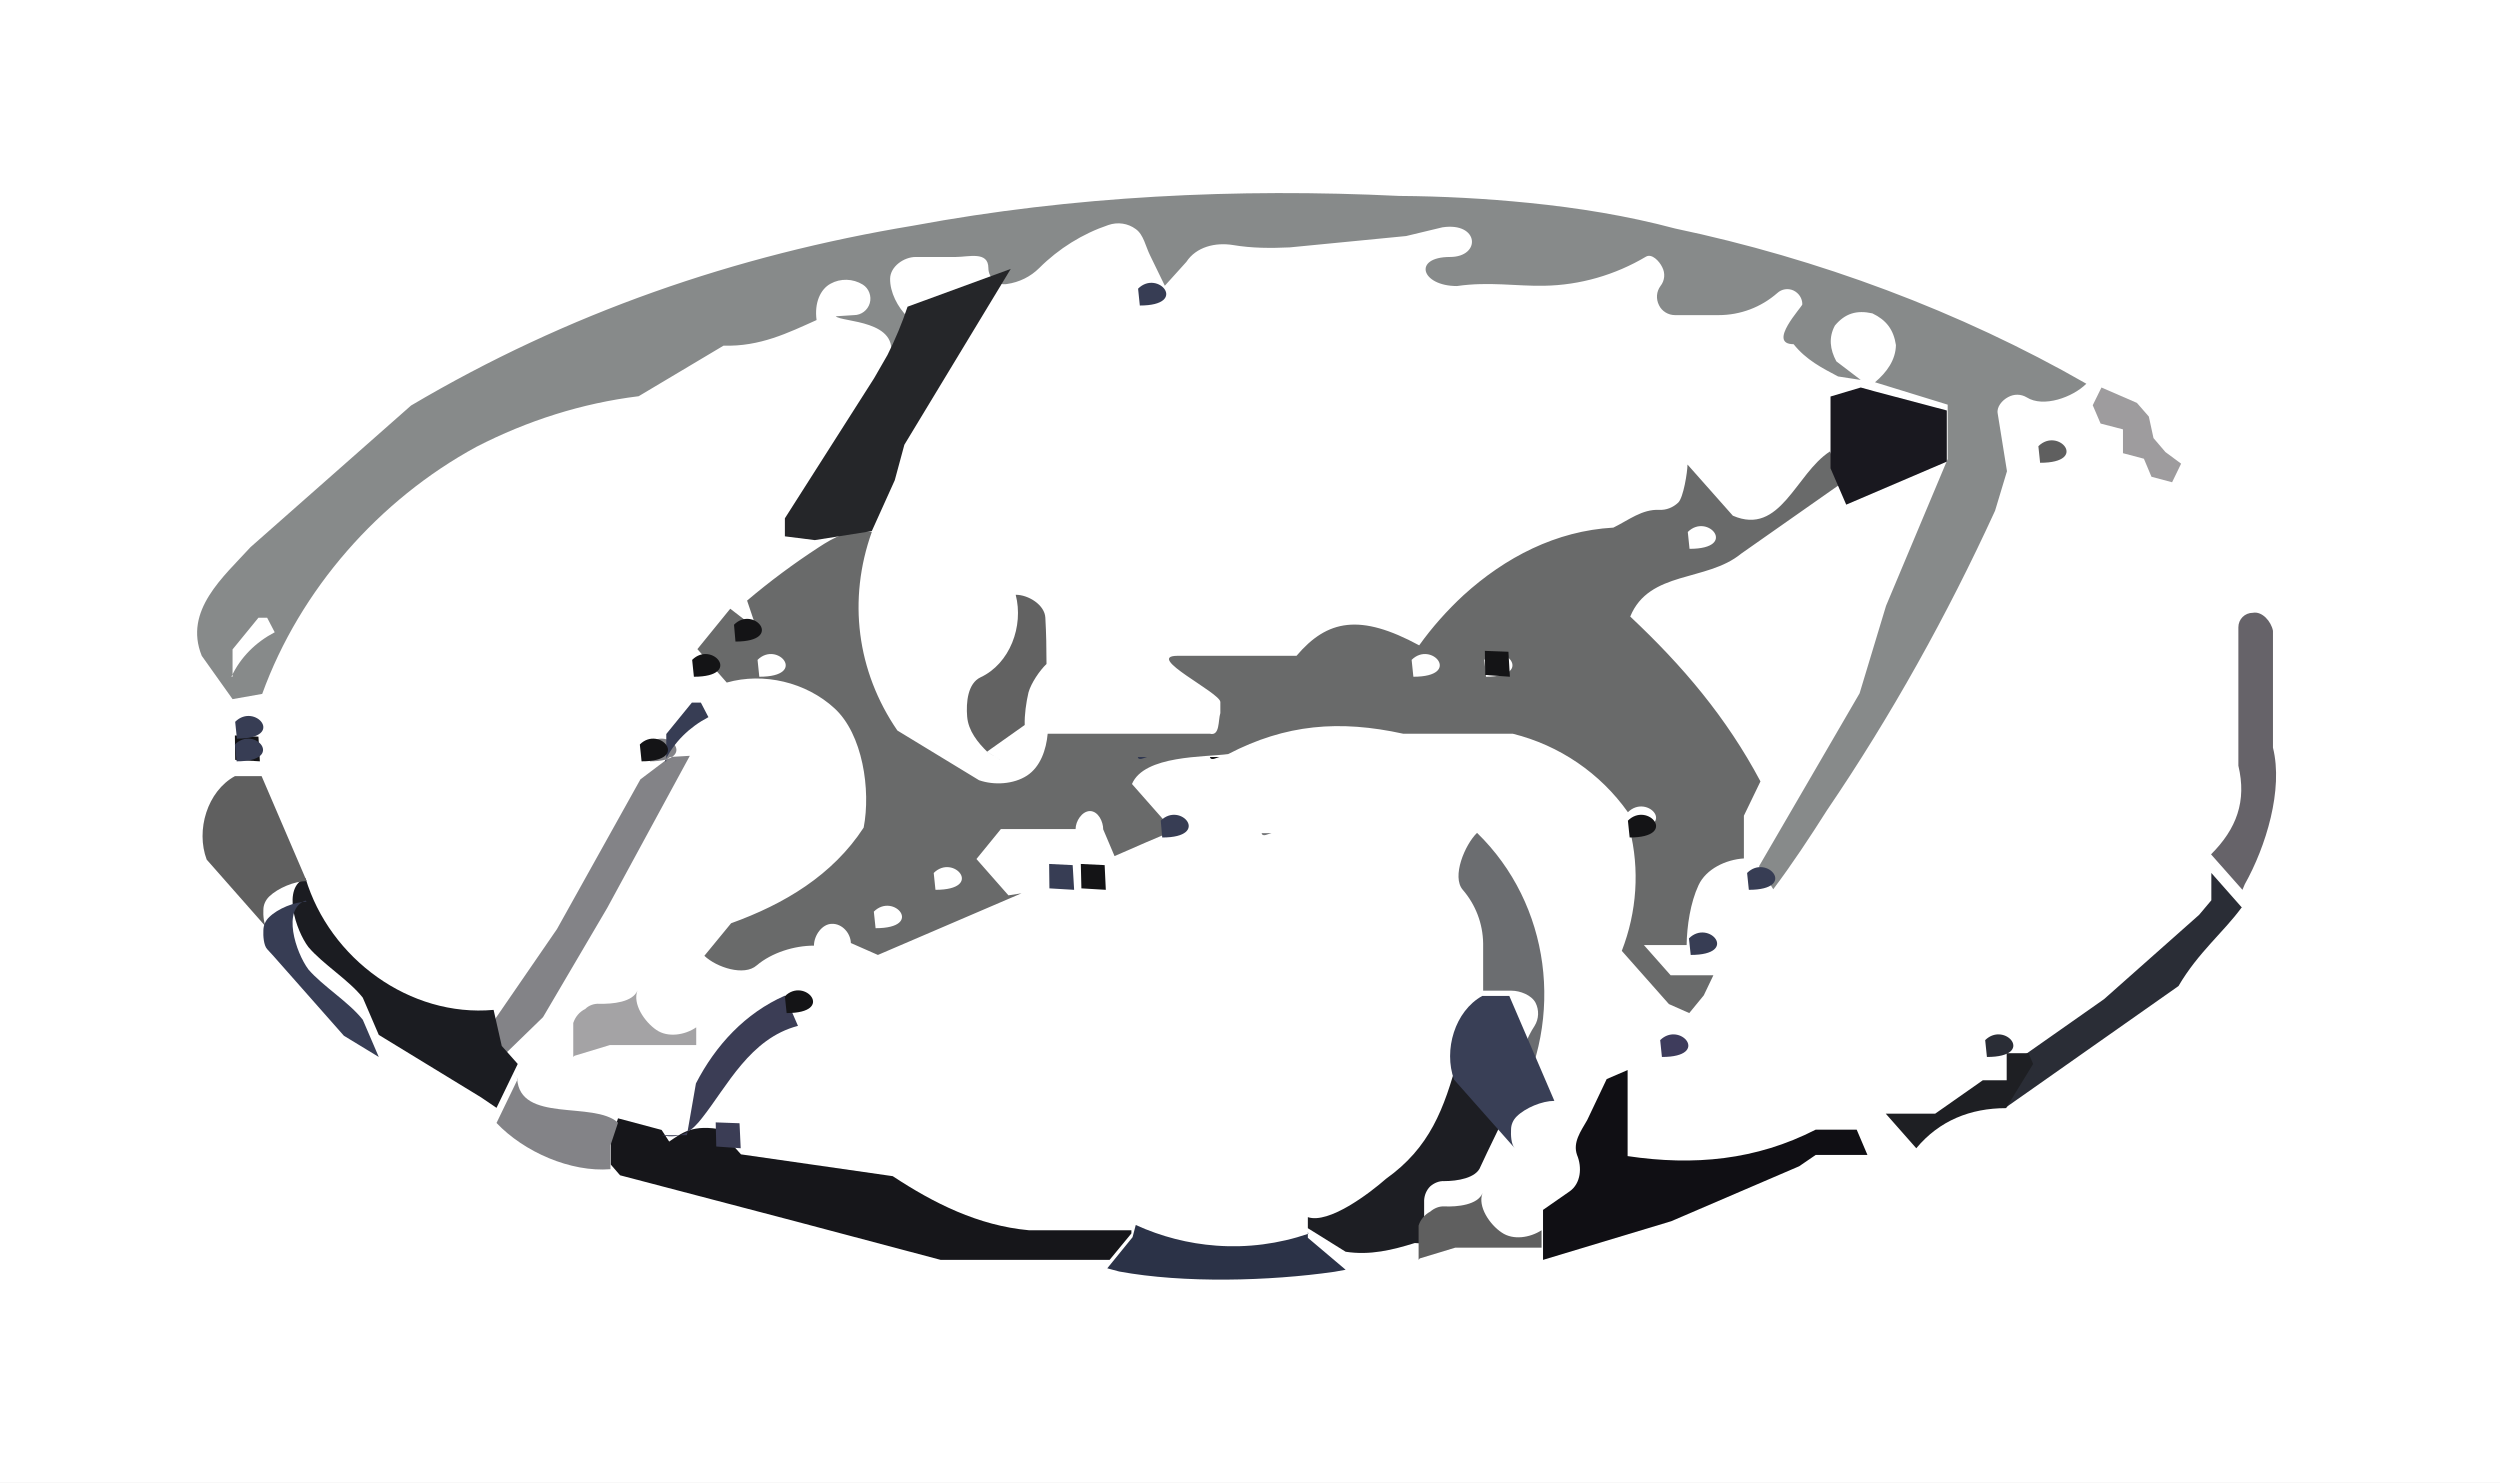
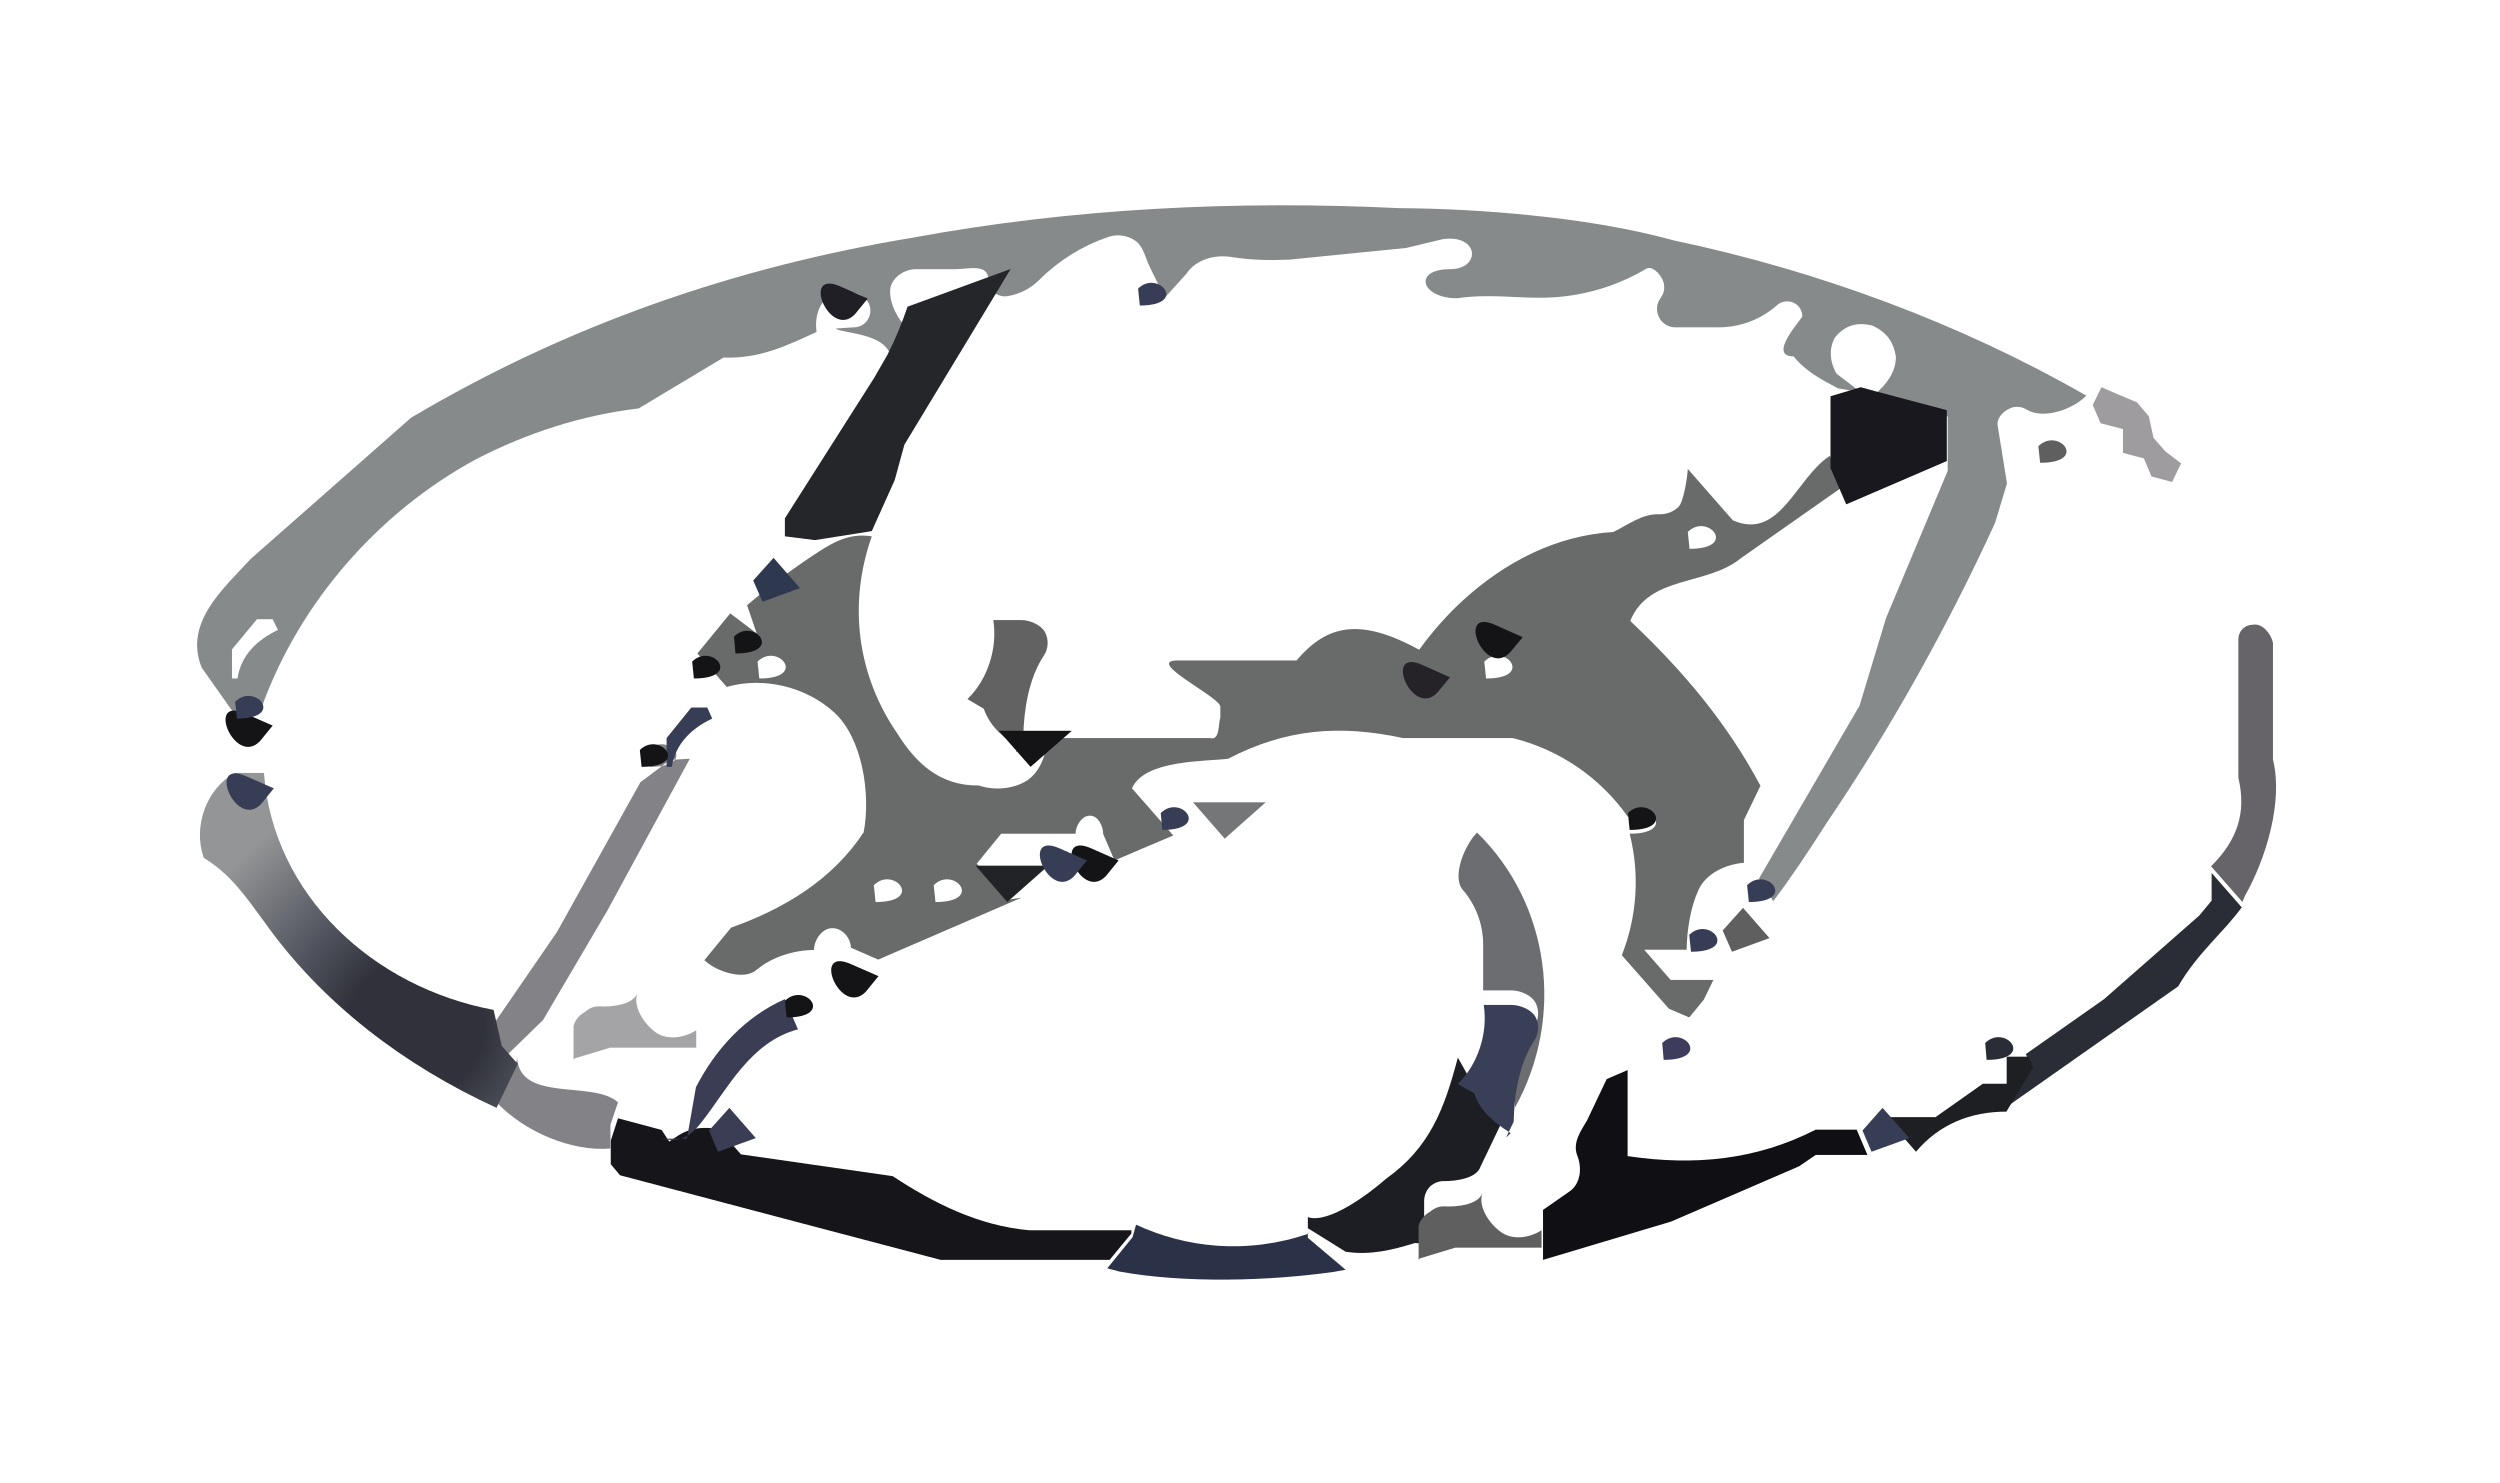
<svg xmlns="http://www.w3.org/2000/svg" viewBox="0 0 86 51" width="86" height="51">
+   <defs>
+     <radialGradient id="grad7" gradientUnits="userSpaceOnUse" cx="14.30" cy="35.33" r="8.40">
+       <stop offset="0.275" stop-color="#30313b" />
+       <stop offset="0.525" stop-color="#50535d" />
+       <stop offset="1" stop-color="#949596" />
+     </radialGradient>
+   </defs>
  <rect width="100%" height="100%" fill="#ffffff" />
-   <path data-region="0" d="M62.95 15.53C61.77 16.29 61.25 18.45 59.61 17.74L58.05 15.98C58.05 16.23 57.91 17.12 57.73 17.29C57.55 17.46 57.32 17.55 57.08 17.54C56.49 17.51 56.03 17.89 55.50 18.15C53.53 18.26 51.78 19.17 50.34 20.48C49.78 21.00 49.27 21.57 48.82 22.20C46.79 21.10 45.66 21.31 44.60 22.56L40.50 22.56C39.36 22.57 41.98 23.83 41.98 24.15L41.98 24.53C41.90 24.78 41.97 25.33 41.62 25.24L39.00 25.24L37.00 25.24L36.04 25.24C35.99 25.79 35.79 26.38 35.33 26.68C34.87 26.98 34.20 27.02 33.68 26.84L30.87 25.13C29.47 23.09 29.16 20.62 29.99 18.30C29.22 18.18 28.68 18.49 28.16 18.83C27.30 19.39 26.48 20.00 25.70 20.66L26.03 21.64L25.12 20.94L23.99 22.33L25.00 23.48C26.27 23.12 27.73 23.47 28.70 24.36C29.68 25.25 29.96 27.18 29.71 28.47C28.64 30.11 26.98 31.10 25.15 31.76L24.23 32.88C24.65 33.28 25.60 33.59 26.03 33.21C26.55 32.77 27.32 32.53 28.00 32.53C28.00 32.18 28.28 31.78 28.62 31.78C28.97 31.77 29.26 32.10 29.27 32.44L30.20 32.85L35.14 30.73L34.69 30.80L33.59 29.55L34.43 28.52L36.00 28.52L37.00 28.52C37.00 28.25 37.22 27.90 37.50 27.90C37.78 27.91 37.95 28.26 37.95 28.53L38.34 29.45L39.44 28.97L40.36 28.58L39.46 27.56L38.94 26.97C39.36 25.97 41.46 26.05 42.25 25.94C44.23 24.91 46.08 24.76 48.27 25.24L52.04 25.24C53.65 25.64 55.05 26.60 56.00 27.94C56.68 27.27 57.76 28.52 56.06 28.52C56.41 29.91 56.31 31.37 55.79 32.71L57.41 34.54L58.11 34.85L58.61 34.24L58.94 33.55L57.47 33.55L56.55 32.51L58.02 32.51C58.03 31.85 58.15 31.05 58.43 30.45C58.69 29.89 59.37 29.57 59.99 29.53L59.99 28.06L60.56 26.88C59.39 24.68 57.89 22.91 56.08 21.21C56.73 19.62 58.71 20.02 59.89 19.05L63.41 16.58L62.95 15.53ZM26.06 22.70L26.12 23.28C27.82 23.28 26.74 22.02 26.06 22.70ZM58.06 18.30L58.12 18.88C59.82 18.88 58.74 17.62 58.06 18.30ZM51.06 22.70L51.12 23.28C52.82 23.28 51.74 22.02 51.06 22.70ZM48.56 22.70L48.62 23.28C50.32 23.28 49.24 22.02 48.56 22.70ZM32.12 30.03L32.18 30.61C33.88 30.61 32.80 29.35 32.12 30.03ZM30.06 31.36L30.12 31.93C31.82 31.93 30.74 30.68 30.06 31.36Z" fill="#696a6a" fill-rule="evenodd" />
-   <path data-region="1" d="M39.56 8.78L40.07 9.83L40.81 9.01C41.15 8.49 41.81 8.33 42.42 8.43C43.07 8.54 43.72 8.54 44.37 8.51L48.37 8.12L49.62 7.82C50.89 7.63 50.96 8.84 49.88 8.84C48.59 8.84 48.88 9.84 50.12 9.84C51.22 9.68 52.17 9.85 53.12 9.83C54.35 9.81 55.56 9.46 56.62 8.83C56.82 8.71 57.08 8.98 57.18 9.19C57.29 9.40 57.27 9.65 57.12 9.84C56.98 10.03 56.96 10.28 57.07 10.50C57.17 10.71 57.39 10.84 57.62 10.84L59.12 10.84C59.87 10.84 60.58 10.57 61.14 10.08C61.29 9.94 61.51 9.91 61.69 9.99C61.88 10.08 62.00 10.26 62.00 10.47C62.00 10.55 60.77 11.84 61.70 11.84C62.13 12.38 62.68 12.66 63.23 12.95L64.01 13.07L63.17 12.43C62.95 12.02 62.90 11.61 63.12 11.20C63.47 10.78 63.87 10.66 64.41 10.78C64.89 11.01 65.14 11.34 65.22 11.87C65.21 12.39 64.90 12.81 64.50 13.15L67.00 13.92L67.00 15.79L64.88 20.84L63.97 23.85L60.51 29.80L61.00 30.59C61.66 29.71 62.26 28.80 62.85 27.87C65.06 24.62 66.99 21.15 68.63 17.57L69.04 16.21L68.72 14.22C68.68 14.00 68.87 13.77 69.08 13.66C69.28 13.55 69.52 13.55 69.72 13.67C70.29 14.03 71.30 13.67 71.77 13.20C67.43 10.71 62.52 8.89 57.62 7.86C55.97 7.42 54.29 7.15 52.60 6.98C51.11 6.83 49.62 6.75 48.13 6.74C42.56 6.47 36.91 6.74 31.43 7.76C25.27 8.78 19.52 10.77 14.14 13.95L8.62 18.82C7.69 19.84 6.31 21.00 6.94 22.56L8.00 24.05L9.02 23.87C10.32 20.28 13.04 17.19 16.39 15.37C18.14 14.47 20.02 13.87 21.97 13.63L24.89 11.89C26.14 11.93 27.11 11.45 28.09 11.01C28.01 10.42 28.22 9.95 28.57 9.76C28.91 9.57 29.34 9.58 29.68 9.79C29.89 9.92 29.99 10.19 29.92 10.43C29.85 10.67 29.63 10.84 29.38 10.84L28.75 10.88C28.95 11.09 31.01 11.00 30.61 12.34L30.53 12.56C30.80 12.02 31.03 11.47 31.22 10.90C30.88 10.57 30.61 10.05 30.62 9.58C30.63 9.17 31.09 8.84 31.50 8.84L32.88 8.84C33.32 8.84 34.00 8.63 34.00 9.22C34.00 9.38 34.07 9.54 34.19 9.64C34.32 9.75 34.48 9.80 34.64 9.77C35.06 9.71 35.45 9.52 35.75 9.22C36.42 8.55 37.24 8.04 38.13 7.74C38.45 7.63 38.80 7.68 39.07 7.88C39.34 8.07 39.41 8.48 39.56 8.78ZM30.46 13.33L30.15 13.53L30.46 13.33ZM9.19 21.25L8.89 21.25L8.00 22.34L8.00 23.28L7.96 23.28C8.27 22.61 8.80 22.09 9.45 21.75Z" fill="#878a8a" fill-rule="evenodd" />
-   <path data-region="2" d="M22.76 38.87L21.26 38.47L21.01 39.24L21.01 40.06L21.33 40.43L27.35 42.01L32.36 43.34L38.17 43.34L38.92 42.43L38.92 42.32L35.39 42.32C33.65 42.16 32.12 41.39 30.71 40.46L25.49 39.71L25.25 39.44L25.03 39.18L24.89 38.87C23.81 38.65 23.44 38.99 23.02 39.27Z" fill="#16161a" fill-rule="evenodd" />
-   <path data-region="3" d="M55.99 36.81L55.27 37.12L54.60 38.53C54.37 38.93 54.10 39.30 54.25 39.73C54.43 40.16 54.38 40.71 54.00 40.98L53.08 41.62L53.08 43.34L57.49 42.01L61.89 40.12L62.46 39.73L64.24 39.73L63.87 38.86L62.46 38.86C60.41 39.91 58.27 40.11 55.99 39.77L55.99 36.81Z" fill="#100f14" fill-rule="evenodd" />
-   <path data-region="4" d="M29.99 18.27L30.78 16.52L31.11 15.30L34.77 9.25L31.22 10.55C31.03 11.12 30.80 11.67 30.53 12.21L30.07 13.01L27.00 17.83L27.00 18.45L28.03 18.58L29.99 18.27Z" fill="#252629" fill-rule="evenodd" />
-   <path data-region="5" d="M22.30 25.61L22.36 26.19C24.06 26.19 22.98 24.93 22.30 25.61ZM22.29 25.99L21.97 26.19L22.29 25.99ZM23.73 26.00L23.05 26.04L22.03 26.81L19.16 31.96L16.98 35.13L17.27 36.36L18.68 34.99L20.89 31.23L23.73 26.00ZM17.79 37.10L17.26 36.50L17.81 37.12L17.08 38.63C18.03 39.63 19.63 40.33 21.00 40.22L21.00 39.40L21.26 38.62C20.42 37.86 17.88 38.65 17.79 37.10ZM21.33 40.12L21.02 40.33L21.33 40.12Z" fill="#838387" fill-rule="evenodd" />
-   <path data-region="6" d="M52.00 38.09C51.47 37.76 50.96 37.39 50.49 36.97L50.16 36.37C49.68 38.16 49.18 39.48 47.68 40.55C47.10 41.06 45.71 42.11 44.99 41.87L44.99 42.25L46.29 43.06C47.13 43.19 47.90 43.00 48.67 42.76L48.99 42.78L48.99 41.29C49.00 41.11 49.07 40.94 49.20 40.81C49.34 40.69 49.51 40.62 49.69 40.63C50.12 40.63 50.79 40.53 50.93 40.13L51.16 39.64L51.59 38.75Z" fill="#1d1e23" fill-rule="evenodd" />
-   <path data-region="7" d="M10.51 30.21C9.69 30.51 10.17 32.00 10.61 32.58C11.11 33.17 12.00 33.71 12.48 34.32L13.03 35.60L16.55 37.75L17.08 38.11L17.81 36.60L17.26 35.98L16.98 34.74C14.10 35.00 11.34 32.98 10.51 30.21Z" fill="#1b1c21" fill-rule="evenodd" />
-   <path data-region="8" d="M76.06 29.39L77.14 30.61L77.22 30.42C77.95 29.12 78.55 27.16 78.19 25.72L78.19 24.58L78.19 21.70C78.13 21.38 77.82 21.02 77.50 21.08C77.22 21.08 77.00 21.30 77.00 21.58L77.00 26.34C77.29 27.56 76.94 28.51 76.06 29.39ZM75.94 30.41L75.63 30.61L75.94 30.41ZM77.15 30.88C76.53 31.75 75.68 32.43 74.70 32.85C75.68 32.43 76.53 31.75 77.15 30.88Z" fill="#666369" fill-rule="evenodd" />
-   <path data-region="9" d="M45.01 42.44C43.99 42.79 42.91 42.93 41.84 42.85C40.88 42.78 39.95 42.54 39.07 42.14L38.96 42.56L38.09 43.63L38.50 43.74C40.73 44.15 43.66 44.07 45.90 43.75L46.29 43.68L44.99 42.58L44.99 42.38Z" fill="#2b3247" fill-rule="evenodd" />
-   <path data-region="10" d="M51.02 34.08L52.00 34.08C52.29 34.08 52.68 34.23 52.82 34.49C52.95 34.74 52.94 35.05 52.79 35.29C52.27 36.08 52.11 37.17 52.11 38.11C53.83 35.02 53.34 31.11 50.81 28.65C50.39 29.06 49.93 30.16 50.32 30.61C50.76 31.12 51.01 31.77 51.02 32.45L51.02 34.08Z" fill="#6b6d70" fill-rule="evenodd" />
-   <path data-region="11" d="M77.13 31.23L76.07 30.03L76.07 30.97L75.65 31.47L72.38 34.37L69.69 36.26L69.86 36.66L68.98 38.11L69.75 37.57L74.94 33.92C75.62 32.76 76.48 32.08 77.11 31.22ZM68.29 35.78L68.35 36.36C70.05 36.36 68.97 35.11 68.29 35.78Z" fill="#2a2d36" fill-rule="evenodd" />
-   <path data-region="12" d="M9.00 26.70L8.08 26.70C7.13 27.22 6.73 28.56 7.11 29.57L9.19 31.93C9.07 31.81 9.05 31.48 9.06 31.30C9.06 31.13 9.13 30.97 9.26 30.84C9.56 30.55 10.13 30.31 10.55 30.31L9.00 26.70ZM9.49 32.65L9.18 32.85L9.49 32.65Z" fill="#5f5f5f" fill-rule="evenodd" />
-   <path data-region="13" d="M64.48 13.46L64.01 13.33L62.97 13.64L62.97 16.11L63.51 17.36L66.97 15.88L66.97 14.12L64.48 13.46Z" fill="#19181f" fill-rule="evenodd" />
-   <path data-region="14" d="M33.95 25.86L35.25 24.94C35.24 24.59 35.30 24.16 35.38 23.82C35.47 23.50 35.76 23.07 36.00 22.84C36.00 22.31 35.99 21.78 35.96 21.25C35.94 20.81 35.38 20.46 34.94 20.46C35.22 21.54 34.74 22.83 33.73 23.30C33.29 23.51 33.23 24.16 33.27 24.65C33.31 25.14 33.63 25.54 33.98 25.88L34.49 26.19L33.95 25.86Z" fill="#626262" fill-rule="evenodd" />
-   <path data-region="15" d="M51.25 40.12L50.94 40.33L51.25 40.12ZM51.00 41.04C50.84 41.45 50.13 41.52 49.69 41.50C49.51 41.49 49.34 41.56 49.20 41.68C49.01 41.78 48.86 41.96 48.80 42.16L48.80 43.34L48.84 43.29L50.06 42.92L53.03 42.92L53.03 42.32C52.63 42.58 52.05 42.67 51.66 42.40C51.25 42.13 50.82 41.50 51.00 41.04Z" fill="#5f5f5f" fill-rule="evenodd" />
-   <path data-region="16" d="M51.92 34.26L50.99 34.26C50.05 34.78 49.65 36.12 50.02 37.14L52.11 39.50C51.98 39.37 51.97 39.04 51.98 38.86C51.98 38.69 52.05 38.53 52.17 38.41C52.47 38.11 53.05 37.87 53.47 37.87L51.92 34.26Z" fill="#393f56" fill-rule="evenodd" />
-   <path data-region="17" d="M27.00 34.25C25.64 34.85 24.62 35.95 23.94 37.27L23.63 39.05L22.75 39.05C23.47 39.21 23.84 38.86 24.15 38.46C25.02 37.36 25.80 35.72 27.45 35.29L27.00 34.25ZM25.44 38.64L24.62 38.61L24.64 39.44L25.48 39.50L25.44 38.64ZM25.53 39.29L25.22 39.50L25.53 39.29Z" fill="#3b3d55" fill-rule="evenodd" />
-   <path data-region="18" d="M10.51 30.98L10.55 31.02C10.13 31.02 9.55 31.26 9.26 31.55C9.13 31.67 9.06 31.84 9.06 32.01C9.05 32.19 9.07 32.52 9.19 32.65L9.41 32.89L11.83 35.63L13.03 36.36L12.48 35.08C12.00 34.47 11.11 33.93 10.61 33.35C10.17 32.76 9.69 31.27 10.51 30.98Z" fill="#373d54" fill-rule="evenodd" />
-   <path data-region="19" d="M69.78 36.23L69.03 36.23L69.03 37.16L68.21 37.16L66.57 38.31L64.87 38.31L65.92 39.50C66.71 38.55 67.78 38.12 69.01 38.12L69.94 36.60L69.78 36.23Z" fill="#1e1f23" fill-rule="evenodd" />
-   <path data-region="20" d="M72.29 13.33L71.99 13.94L72.26 14.57L73.03 14.77L73.03 15.59L73.75 15.78L74.01 16.40L74.72 16.59L75.03 15.95L74.49 15.55L74.08 15.07L73.92 14.33L73.51 13.86L72.89 13.59L72.29 13.33Z" fill="#9e9c9e" fill-rule="evenodd" />
-   <path data-region="21" d="M21.93 34.07C21.77 34.48 21.06 34.54 20.62 34.53C20.44 34.52 20.26 34.58 20.13 34.71C19.93 34.81 19.79 34.98 19.72 35.19L19.72 36.36L19.76 36.32L20.98 35.95L23.95 35.95L23.95 35.34C23.56 35.61 22.97 35.70 22.58 35.43C22.17 35.15 21.75 34.53 21.93 34.07Z" fill="#a4a3a5" fill-rule="evenodd" />
-   <path data-region="22" d="M41.96 26.04L39.00 26.04L39.00 26.04L41.62 26.04C41.66 26.19 41.85 26.06 41.96 26.04Z" fill="#141416" fill-rule="evenodd" />
-   <path data-region="23" d="M36.72 24.22C36.10 25.09 35.26 25.77 34.28 26.19C35.26 25.77 36.10 25.09 36.72 24.22Z" fill="#141416" fill-rule="evenodd" />
-   <path data-region="24" d="M43.74 28.66L40.78 28.66L40.78 28.66L43.40 28.66C43.43 28.81 43.63 28.68 43.74 28.66Z" fill="#747678" fill-rule="evenodd" />
-   <path data-region="25" d="M27.81 18.91C27.19 19.77 26.34 20.46 25.36 20.88C26.34 20.46 27.19 19.77 27.81 18.91Z" fill="#2e394f" fill-rule="evenodd" />
-   <path data-region="26" d="M24.11 24.17L23.80 24.17L22.92 25.25L22.92 26.19L22.87 26.19C23.18 25.53 23.72 25.01 24.37 24.67Z" fill="#373d54" fill-rule="evenodd" />
-   <path data-region="27" d="M57.11 35.78L57.17 36.36C58.87 36.36 57.79 35.11 57.11 35.78Z" fill="#3e3c5c" fill-rule="evenodd" />
-   <path data-region="28" d="M58.10 32.28L58.16 32.85C59.86 32.85 58.78 31.60 58.10 32.28Z" fill="#373d54" fill-rule="evenodd" />
-   <path data-region="29" d="M30.11 9.25C29.49 10.12 28.64 10.80 27.66 11.22C28.64 10.80 29.49 10.12 30.11 9.25Z" fill="#201f25" fill-rule="evenodd" />
-   <path data-region="30" d="M50.13 22.18C49.52 23.05 48.67 23.73 47.69 24.15C48.67 23.73 49.52 23.05 50.13 22.18Z" fill="#252328" fill-rule="evenodd" />
-   <path data-region="31" d="M35.92 29.97C35.30 30.83 34.45 31.52 33.47 31.93C34.45 31.52 35.30 30.83 35.92 29.97Z" fill="#212326" fill-rule="evenodd" />
-   <path data-region="32" d="M39.47 26.04L36.51 26.04L36.51 26.04L39.14 26.04C39.17 26.19 39.36 26.06 39.47 26.04Z" fill="#303851" fill-rule="evenodd" />
-   <path data-region="33" d="M65.96 37.53C65.34 38.39 64.50 39.08 63.52 39.50C64.50 39.08 65.34 38.39 65.96 37.53Z" fill="#373d54" fill-rule="evenodd" />
-   <path data-region="34" d="M61.15 29.97C60.54 30.83 59.69 31.52 58.71 31.93C59.69 31.52 60.54 30.83 61.15 29.97Z" fill="#5f5f5f" fill-rule="evenodd" />
-   <path data-region="35" d="M30.47 32.88C29.85 33.75 29.01 34.43 28.03 34.85C29.01 34.43 29.85 33.75 30.47 32.88Z" fill="#141416" fill-rule="evenodd" />
-   <path data-region="36" d="M51.89 22.42L51.08 22.39L51.09 23.22L51.94 23.28L51.89 22.42Z" fill="#141416" fill-rule="evenodd" />
-   <path data-region="37" d="M23.81 22.70L23.87 23.28C25.57 23.28 24.49 22.02 23.81 22.70Z" fill="#141416" fill-rule="evenodd" />
-   <path data-region="38" d="M8.89 25.34L8.08 25.30L8.09 26.14L8.94 26.19L8.89 25.34Z" fill="#141416" fill-rule="evenodd" />
-   <path data-region="39" d="M56.00 28.23L56.06 28.81C57.76 28.81 56.68 27.55 56.00 28.23Z" fill="#141416" fill-rule="evenodd" />
-   <path data-region="40" d="M38.00 29.76L37.18 29.72L37.20 30.56L38.04 30.61L38.00 29.76Z" fill="#141416" fill-rule="evenodd" />
-   <path data-region="41" d="M27.00 34.27L27.06 34.85C28.76 34.85 27.68 33.59 27.00 34.27Z" fill="#141416" fill-rule="evenodd" />
-   <path data-region="42" d="M39.15 9.93L39.21 10.51C40.91 10.51 39.83 9.25 39.15 9.93Z" fill="#373d54" fill-rule="evenodd" />
-   <path data-region="43" d="M8.09 24.83L8.15 25.41C9.85 25.41 8.77 24.15 8.09 24.83Z" fill="#373d54" fill-rule="evenodd" />
-   <path data-region="44" d="M8.08 25.61L8.14 26.19C9.84 26.19 8.76 24.93 8.08 25.61Z" fill="#373d54" fill-rule="evenodd" />
-   <path data-region="45" d="M39.93 28.23L39.98 28.81C41.68 28.81 40.61 27.55 39.93 28.23Z" fill="#373d54" fill-rule="evenodd" />
-   <path data-region="46" d="M36.90 29.76L36.09 29.72L36.10 30.56L36.95 30.61L36.90 29.76Z" fill="#373d54" fill-rule="evenodd" />
-   <path data-region="47" d="M60.10 30.03L60.16 30.61C61.86 30.61 60.78 29.35 60.10 30.03Z" fill="#373d54" fill-rule="evenodd" />
-   <path data-region="48" d="M25.25 21.49L25.30 22.07C27.00 22.07 25.92 20.81 25.25 21.49Z" fill="#141416" fill-rule="evenodd" />
-   <path data-region="49" d="M22.01 25.61L22.07 26.19C23.77 26.19 22.69 24.93 22.01 25.61Z" fill="#141416" fill-rule="evenodd" />
-   <path data-region="50" d="M70.12 15.35L70.18 15.92C71.88 15.92 70.80 14.67 70.12 15.35Z" fill="#5f5f5f" fill-rule="evenodd" />
+   <path data-region="0" d="M62.95 15.68C61.77 16.44 61.24 18.61 59.61 17.90L58.06 16.13C58.05 16.38 57.92 17.28 57.73 17.45C57.55 17.61 57.32 17.70 57.08 17.69C56.49 17.67 56.03 18.04 55.50 18.30C53.53 18.42 51.78 19.33 50.34 20.64C49.78 21.15 49.27 21.73 48.82 22.35C46.80 21.25 45.66 21.47 44.60 22.72L40.50 22.72C39.36 22.73 41.98 23.98 41.98 24.31L41.98 24.68C41.90 24.94 41.97 25.48 41.62 25.39L39.00 25.39L37.00 25.39L36.04 25.39C35.99 25.95 35.79 26.54 35.33 26.85C34.86 27.15 34.19 27.20 33.67 27.02C32.31 27.04 31.49 26.22 30.88 25.25C29.48 23.23 29.17 20.77 29.99 18.45C29.22 18.33 28.68 18.65 28.16 18.98C27.30 19.54 26.48 20.15 25.70 20.82L26.03 21.79L25.12 21.10L23.99 22.48L25.00 23.63C26.27 23.27 27.72 23.62 28.70 24.51C29.67 25.40 29.96 27.33 29.71 28.63C28.64 30.26 26.98 31.26 25.15 31.91L24.23 33.03C24.65 33.43 25.60 33.74 26.03 33.36C26.55 32.92 27.32 32.68 28.00 32.68C28.00 32.34 28.28 31.93 28.62 31.93C28.97 31.92 29.26 32.25 29.27 32.60L30.21 33.01L35.14 30.88L34.69 30.95L33.60 29.71L34.44 28.68L36.00 28.68L37.00 28.68C37.00 28.40 37.22 28.05 37.50 28.06C37.77 28.06 37.95 28.41 37.95 28.69L38.34 29.60L39.44 29.13L40.36 28.74L39.46 27.71L38.94 27.12C39.36 26.13 41.46 26.20 42.25 26.10C44.23 25.07 46.08 24.92 48.27 25.39L52.04 25.39C53.65 25.79 55.05 26.75 56.00 28.10C56.68 27.42 57.76 28.68 56.06 28.68C56.41 30.06 56.32 31.52 55.79 32.86L57.41 34.70L58.11 35.00L58.61 34.39L58.94 33.71L57.47 33.71L56.56 32.67L58.02 32.67C58.03 32.01 58.15 31.21 58.43 30.61C58.69 30.04 59.37 29.73 59.99 29.68L59.99 28.21L60.56 27.03C59.39 24.84 57.89 23.07 56.08 21.36C56.73 19.77 58.71 20.17 59.89 19.20L63.41 16.73L62.95 15.68ZM26.06 22.76L26.12 23.34C27.82 23.34 26.74 22.08 26.06 22.76ZM58.06 18.30L58.12 18.88C59.82 18.88 58.74 17.62 58.06 18.30ZM51.06 22.76L51.12 23.34C52.82 23.34 51.74 22.08 51.06 22.76ZM50.13 22.75C49.52 23.62 48.67 24.30 47.69 24.72C48.67 24.30 49.52 23.62 50.13 22.75ZM32.12 30.45L32.18 31.03C33.88 31.03 32.80 29.77 32.12 30.45ZM30.06 30.45L30.12 31.03C31.82 31.03 30.74 29.77 30.06 30.45Z" fill="#696a6a" fill-rule="evenodd" />
+   <path data-region="1" d="M39.56 9.20L40.07 10.24L40.81 9.42C41.15 8.91 41.81 8.74 42.42 8.85C43.07 8.95 43.72 8.96 44.37 8.93L48.37 8.53L49.62 8.23C50.89 8.04 50.96 9.26 49.88 9.26C48.59 9.26 48.88 10.26 50.12 10.26C51.22 10.10 52.17 10.26 53.12 10.24C54.35 10.22 55.56 9.88 56.62 9.25C56.82 9.13 57.08 9.39 57.18 9.60C57.29 9.81 57.27 10.07 57.12 10.26C56.98 10.45 56.96 10.70 57.07 10.91C57.17 11.12 57.39 11.26 57.62 11.26L59.12 11.26C59.87 11.26 60.58 10.99 61.14 10.49C61.29 10.36 61.51 10.33 61.69 10.41C61.88 10.49 62.00 10.68 62.00 10.88C62.00 10.96 60.77 12.26 61.70 12.26C62.13 12.79 62.68 13.07 63.23 13.36L64.01 13.49L63.17 12.85C62.95 12.44 62.90 12.03 63.12 11.61C63.47 11.19 63.87 11.07 64.41 11.20C64.89 11.42 65.14 11.75 65.22 12.28C65.21 12.81 64.90 13.22 64.50 13.56L67.00 14.33L67.00 16.20L64.88 21.26L63.97 24.27L60.51 30.22L61.00 31.00C61.66 30.13 62.26 29.21 62.85 28.29C65.06 25.03 66.99 21.56 68.63 17.99L69.04 16.63L68.72 14.64C68.68 14.41 68.87 14.19 69.08 14.08C69.28 13.96 69.52 13.97 69.72 14.09C70.29 14.44 71.30 14.09 71.77 13.61C67.43 11.12 62.52 9.31 57.62 8.28C55.97 7.83 54.29 7.57 52.60 7.40C51.11 7.25 49.62 7.17 48.13 7.16C42.56 6.89 36.91 7.16 31.43 8.17C25.27 9.19 19.52 11.18 14.14 14.37L8.62 19.23C7.69 20.25 6.31 21.42 6.94 22.97L8.00 24.47L9.02 24.28C10.32 20.70 13.04 17.60 16.39 15.79C18.14 14.89 20.02 14.28 21.97 14.05L24.89 12.30C26.14 12.35 27.11 11.87 28.09 11.42C28.01 10.83 28.22 10.37 28.57 10.17C28.91 9.98 29.34 9.99 29.68 10.20C29.89 10.34 29.99 10.60 29.92 10.84C29.85 11.09 29.63 11.26 29.38 11.26L28.75 11.30C28.95 11.50 31.01 11.42 30.61 12.75L30.53 12.97C30.80 12.44 31.03 11.88 31.22 11.31C30.88 10.98 30.61 10.47 30.62 10.00C30.63 9.58 31.09 9.26 31.50 9.26L32.88 9.26C33.32 9.26 34.00 9.05 34.00 9.63C34.00 9.80 34.07 9.95 34.19 10.06C34.32 10.16 34.48 10.21 34.64 10.19C35.06 10.13 35.45 9.93 35.75 9.63C36.42 8.96 37.24 8.45 38.13 8.15C38.45 8.04 38.80 8.10 39.07 8.29C39.34 8.49 39.41 8.90 39.56 9.20ZM30.46 13.32L30.14 13.59L30.46 13.32ZM9.38 21.30L8.84 21.30L7.98 22.34L7.98 23.34L8.17 23.34C8.29 22.52 8.87 22.00 9.56 21.67Z" fill="#878a8a" fill-rule="evenodd" />
+   <path data-region="2" d="M22.76 38.87L21.26 38.47L21.01 39.24L21.01 40.05L21.33 40.43L27.35 42.02L32.36 43.34L38.17 43.34L38.92 42.43L38.92 42.32L35.39 42.32C33.65 42.16 32.12 41.39 30.71 40.46L25.49 39.71L25.25 39.44L25.03 39.18L24.89 38.87C23.81 38.65 23.44 38.99 23.02 39.27Z" fill="#16161a" fill-rule="evenodd" />
+   <path data-region="3" d="M55.99 36.81L55.27 37.12L54.60 38.53C54.37 38.92 54.10 39.30 54.25 39.73C54.43 40.16 54.38 40.71 54.00 40.98L53.08 41.62L53.08 43.34L57.49 42.02L61.89 40.12L62.46 39.73L64.24 39.73L63.87 38.86L62.46 38.86C60.41 39.91 58.27 40.11 55.99 39.77L55.99 36.81Z" fill="#100f14" fill-rule="evenodd" />
+   <path data-region="4" d="M29.99 18.27L30.78 16.51L31.11 15.30L34.77 9.25L31.22 10.55C31.03 11.11 30.80 11.67 30.53 12.20L30.07 13.00L27.00 17.83L27.00 18.45L28.03 18.58L29.99 18.27Z" fill="#252629" fill-rule="evenodd" />
+   <path data-region="5" d="M22.30 25.80L22.36 26.38C24.06 26.38 22.98 25.13 22.30 25.80ZM22.29 26.11L21.97 26.38L22.29 26.11ZM23.73 26.10L23.05 26.14L22.03 26.91L19.16 32.06L16.98 35.23L17.27 36.46L18.68 35.09L20.89 31.33L23.73 26.10ZM17.79 36.39L17.26 35.79L17.81 36.41L17.08 37.92C18.03 38.92 19.63 39.62 21.00 39.51L21.00 38.69L21.26 37.92C20.42 37.15 17.88 37.94 17.79 36.39ZM21.33 40.06L21.01 40.34L21.33 40.06Z" fill="#838387" fill-rule="evenodd" />
+   <path data-region="6" d="M52.00 38.09C51.46 37.76 50.96 37.39 50.48 36.97L50.15 36.38C49.68 38.17 49.18 39.48 47.68 40.55C47.10 41.06 45.71 42.11 44.99 41.87L44.99 42.25L46.29 43.06C47.13 43.19 47.90 43.00 48.67 42.76L48.99 42.78L48.99 41.29C49.00 41.11 49.07 40.94 49.20 40.81C49.34 40.69 49.51 40.62 49.69 40.63C50.12 40.63 50.80 40.53 50.93 40.13L51.16 39.65L51.59 38.75Z" fill="#1d1e23" fill-rule="evenodd" />
+   <path data-region="7" d="M9.08 26.59L8.08 26.59C7.09 27.13 6.63 28.45 7.01 29.51C7.96 30.09 8.49 30.90 9.07 31.68C11.07 34.52 13.92 36.66 17.08 38.11L17.81 36.60L17.26 35.98L16.98 34.74C12.84 33.97 9.39 30.79 9.08 26.59Z" fill="url(#grad7)" fill-rule="evenodd" />
+   <path data-region="8" d="M76.06 29.80L77.14 31.03L77.22 30.83C77.95 29.54 78.55 27.57 78.19 26.13L78.19 24.99L78.19 22.12C78.13 21.80 77.82 21.43 77.50 21.49C77.22 21.49 77.00 21.71 77.00 21.99L77.00 26.76C77.29 27.97 76.95 28.92 76.06 29.80ZM75.94 30.75L75.62 31.03L75.94 30.75ZM77.15 30.77C76.53 31.64 75.68 32.32 74.70 32.74C75.68 32.32 76.53 31.64 77.15 30.77Z" fill="#666369" fill-rule="evenodd" />
+   <path data-region="9" d="M45.01 42.44C43.99 42.79 42.91 42.93 41.84 42.85C40.88 42.78 39.95 42.53 39.08 42.13L38.96 42.56L38.09 43.63L38.50 43.74C40.73 44.15 43.66 44.07 45.90 43.75L46.29 43.68L44.99 42.58L44.99 42.38Z" fill="#2b3247" fill-rule="evenodd" />
+   <path data-region="10" d="M51.02 34.07L52.00 34.07C52.29 34.07 52.68 34.23 52.82 34.49C52.95 34.74 52.94 35.05 52.79 35.29C52.27 36.08 52.11 37.17 52.11 38.11C53.83 35.02 53.34 31.11 50.81 28.64C50.39 29.06 49.93 30.16 50.32 30.61C50.76 31.12 51.01 31.77 51.02 32.45L51.02 34.07Z" fill="#6b6d70" fill-rule="evenodd" />
+   <path data-region="11" d="M77.13 31.23L76.08 30.03L76.08 30.98L75.66 31.49L72.38 34.37L69.69 36.26L69.85 36.65L68.98 38.11L69.75 37.57L74.93 33.93C75.61 32.76 76.48 32.09 77.11 31.22ZM68.29 35.88L68.34 36.46C70.05 36.46 68.97 35.20 68.29 35.88Z" fill="#2a2d36" fill-rule="evenodd" />
+   <path data-region="12" d="M64.48 13.45L64.01 13.32L62.97 13.63L62.97 16.10L63.51 17.35L66.97 15.86L66.97 14.11L64.48 13.45Z" fill="#19181f" fill-rule="evenodd" />
+   <path data-region="13" d="M35.20 25.35C35.22 24.41 35.39 23.33 35.91 22.55C36.07 22.31 36.08 22.00 35.95 21.75C35.81 21.49 35.42 21.33 35.13 21.33L34.17 21.33C34.32 22.30 33.98 23.37 33.28 24.05L33.84 24.38C34.08 25.05 34.58 25.42 35.10 25.74L34.94 25.89L35.20 25.35Z" fill="#626262" fill-rule="evenodd" />
+   <path data-region="14" d="M51.26 40.06L50.94 40.34L51.26 40.06ZM51.00 41.04C50.84 41.45 50.13 41.52 49.69 41.50C49.51 41.49 49.34 41.56 49.20 41.68C49.01 41.78 48.86 41.96 48.80 42.16L48.80 43.34L48.84 43.29L50.06 42.92L53.03 42.92L53.03 42.32C52.63 42.58 52.05 42.67 51.66 42.40C51.25 42.13 50.82 41.50 51.00 41.04Z" fill="#5f5f5f" fill-rule="evenodd" />
+   <path data-region="15" d="M52.07 38.59C52.09 37.65 52.26 36.57 52.79 35.78C52.94 35.54 52.95 35.23 52.82 34.98C52.68 34.73 52.29 34.57 52.00 34.57L51.04 34.57C51.19 35.53 50.85 36.60 50.15 37.29L50.71 37.61C50.95 38.28 51.45 38.65 51.97 38.98L51.81 39.13L52.07 38.59Z" fill="#393f56" fill-rule="evenodd" />
+   <path data-region="16" d="M27.00 34.37C25.64 34.97 24.62 36.08 23.94 37.40L23.63 39.17L22.75 39.17C23.47 39.34 23.84 38.99 24.15 38.58C25.02 37.48 25.81 35.84 27.45 35.41L27.00 34.37ZM25.09 38.11L24.39 38.89L24.70 39.62L26.00 39.15L25.09 38.11ZM25.53 39.34L25.21 39.62L25.53 39.34Z" fill="#3b3d55" fill-rule="evenodd" />
+   <path data-region="17" d="M69.78 36.35L69.03 36.35L69.03 37.28L68.21 37.28L66.58 38.43L64.87 38.43L65.91 39.62C66.71 38.67 67.79 38.24 69.02 38.24L69.94 36.71L69.78 36.35Z" fill="#1e1f23" fill-rule="evenodd" />
+   <path data-region="18" d="M72.29 13.32L71.99 13.93L72.26 14.56L73.03 14.76L73.03 15.58L73.75 15.77L74.01 16.39L74.72 16.58L75.03 15.94L74.49 15.53L74.08 15.06L73.92 14.32L73.51 13.84L72.89 13.58L72.29 13.32Z" fill="#9e9c9e" fill-rule="evenodd" />
+   <path data-region="19" d="M21.93 34.16C21.77 34.57 21.06 34.64 20.62 34.62C20.44 34.61 20.26 34.68 20.13 34.81C19.94 34.90 19.79 35.08 19.73 35.29L19.73 36.46L19.76 36.41L20.99 36.04L23.95 36.04L23.95 35.44C23.56 35.70 22.97 35.79 22.58 35.53C22.17 35.25 21.75 34.62 21.93 34.16Z" fill="#a4a3a5" fill-rule="evenodd" />
+   <path data-region="20" d="M41.62 24.41C41.00 25.28 40.16 25.96 39.18 26.38C40.16 25.96 41.00 25.28 41.62 24.41Z" fill="#141416" fill-rule="evenodd" />
+   <path data-region="21" d="M36.87 25.14L34.36 25.14L35.45 26.38L36.87 25.14Z" fill="#141416" fill-rule="evenodd" />
+   <path data-region="22" d="M43.54 27.60L41.04 27.60L42.13 28.85L43.54 27.60Z" fill="#747678" fill-rule="evenodd" />
+   <path data-region="23" d="M26.61 19.19L25.91 19.97L26.23 20.70L27.52 20.23L26.61 19.19Z" fill="#2e394f" fill-rule="evenodd" />
+   <path data-region="24" d="M24.33 24.34L23.78 24.34L22.93 25.39L22.93 26.38L23.11 26.38C23.24 25.57 23.81 25.04 24.50 24.72Z" fill="#373d54" fill-rule="evenodd" />
+   <path data-region="25" d="M57.18 35.88L57.23 36.46C58.94 36.46 57.86 35.20 57.18 35.88Z" fill="#3e3c5c" fill-rule="evenodd" />
+   <path data-region="26" d="M58.11 32.16L58.17 32.74C59.87 32.74 58.79 31.48 58.11 32.16Z" fill="#373d54" fill-rule="evenodd" />
+   <path data-region="27" d="M29.85 10.27L28.90 9.85C27.53 9.25 28.55 11.70 29.41 10.81L29.85 10.27Z" fill="#201f25" fill-rule="evenodd" />
+   <path data-region="28" d="M49.88 23.30L48.92 22.87C47.56 22.27 48.58 24.72 49.44 23.83L49.88 23.30Z" fill="#252328" fill-rule="evenodd" />
+   <path data-region="29" d="M36.06 29.78L33.56 29.78L34.65 31.03L36.06 29.78Z" fill="#212326" fill-rule="evenodd" />
+   <path data-region="30" d="M39.13 24.41C38.52 25.28 37.67 25.96 36.69 26.38C37.67 25.96 38.52 25.28 39.13 24.41Z" fill="#303851" fill-rule="evenodd" />
+   <path data-region="31" d="M64.76 38.11L64.07 38.89L64.38 39.62L65.68 39.15L64.76 38.11Z" fill="#373d54" fill-rule="evenodd" />
+   <path data-region="32" d="M59.96 31.23L59.26 32.01L59.58 32.74L60.87 32.27L59.96 31.23Z" fill="#5f5f5f" fill-rule="evenodd" />
+   <path data-region="33" d="M30.22 33.58L29.26 33.16C27.89 32.56 28.92 35.00 29.78 34.12L30.22 33.58Z" fill="#141416" fill-rule="evenodd" />
+   <path data-region="34" d="M52.38 21.92L51.42 21.49C50.06 20.89 51.08 23.34 51.94 22.45L52.38 21.92Z" fill="#141416" fill-rule="evenodd" />
+   <path data-region="35" d="M23.81 22.76L23.87 23.34C25.57 23.34 24.49 22.08 23.81 22.76Z" fill="#141416" fill-rule="evenodd" />
+   <path data-region="36" d="M9.38 24.96L8.42 24.54C7.06 23.94 8.08 26.38 8.94 25.50L9.38 24.96Z" fill="#141416" fill-rule="evenodd" />
+   <path data-region="37" d="M56.00 27.97L56.06 28.55C57.76 28.55 56.68 27.29 56.00 27.97Z" fill="#141416" fill-rule="evenodd" />
+   <path data-region="38" d="M38.48 29.60L37.53 29.18C36.16 28.58 37.18 31.03 38.04 30.14L38.48 29.60Z" fill="#141416" fill-rule="evenodd" />
+   <path data-region="39" d="M27.00 34.43L27.06 35.00C28.76 35.00 27.68 33.75 27.00 34.43Z" fill="#141416" fill-rule="evenodd" />
+   <path data-region="40" d="M39.15 9.93L39.21 10.51C40.91 10.51 39.83 9.25 39.15 9.93Z" fill="#373d54" fill-rule="evenodd" />
+   <path data-region="41" d="M8.09 24.14L8.15 24.72C9.85 24.72 8.77 23.46 8.09 24.14Z" fill="#373d54" fill-rule="evenodd" />
+   <path data-region="42" d="M9.42 27.12L8.46 26.70C7.09 26.10 8.12 28.55 8.98 27.66L9.42 27.12Z" fill="#373d54" fill-rule="evenodd" />
+   <path data-region="43" d="M39.93 27.97L39.98 28.55C41.68 28.55 40.61 27.29 39.93 27.97Z" fill="#373d54" fill-rule="evenodd" />
+   <path data-region="44" d="M37.39 29.60L36.44 29.18C35.07 28.58 36.09 31.03 36.95 30.14L37.39 29.60Z" fill="#373d54" fill-rule="evenodd" />
+   <path data-region="45" d="M60.10 30.45L60.16 31.03C61.86 31.03 60.78 29.77 60.10 30.45Z" fill="#373d54" fill-rule="evenodd" />
+   <path data-region="46" d="M25.25 21.90L25.30 22.48C27.00 22.48 25.92 21.22 25.25 21.90Z" fill="#141416" fill-rule="evenodd" />
+   <path data-region="47" d="M22.01 25.80L22.07 26.38C23.77 26.38 22.69 25.13 22.01 25.80Z" fill="#141416" fill-rule="evenodd" />
+   <path data-region="48" d="M70.12 15.35L70.18 15.92C71.88 15.92 70.80 14.67 70.12 15.35Z" fill="#5f5f5f" fill-rule="evenodd" />
</svg>
